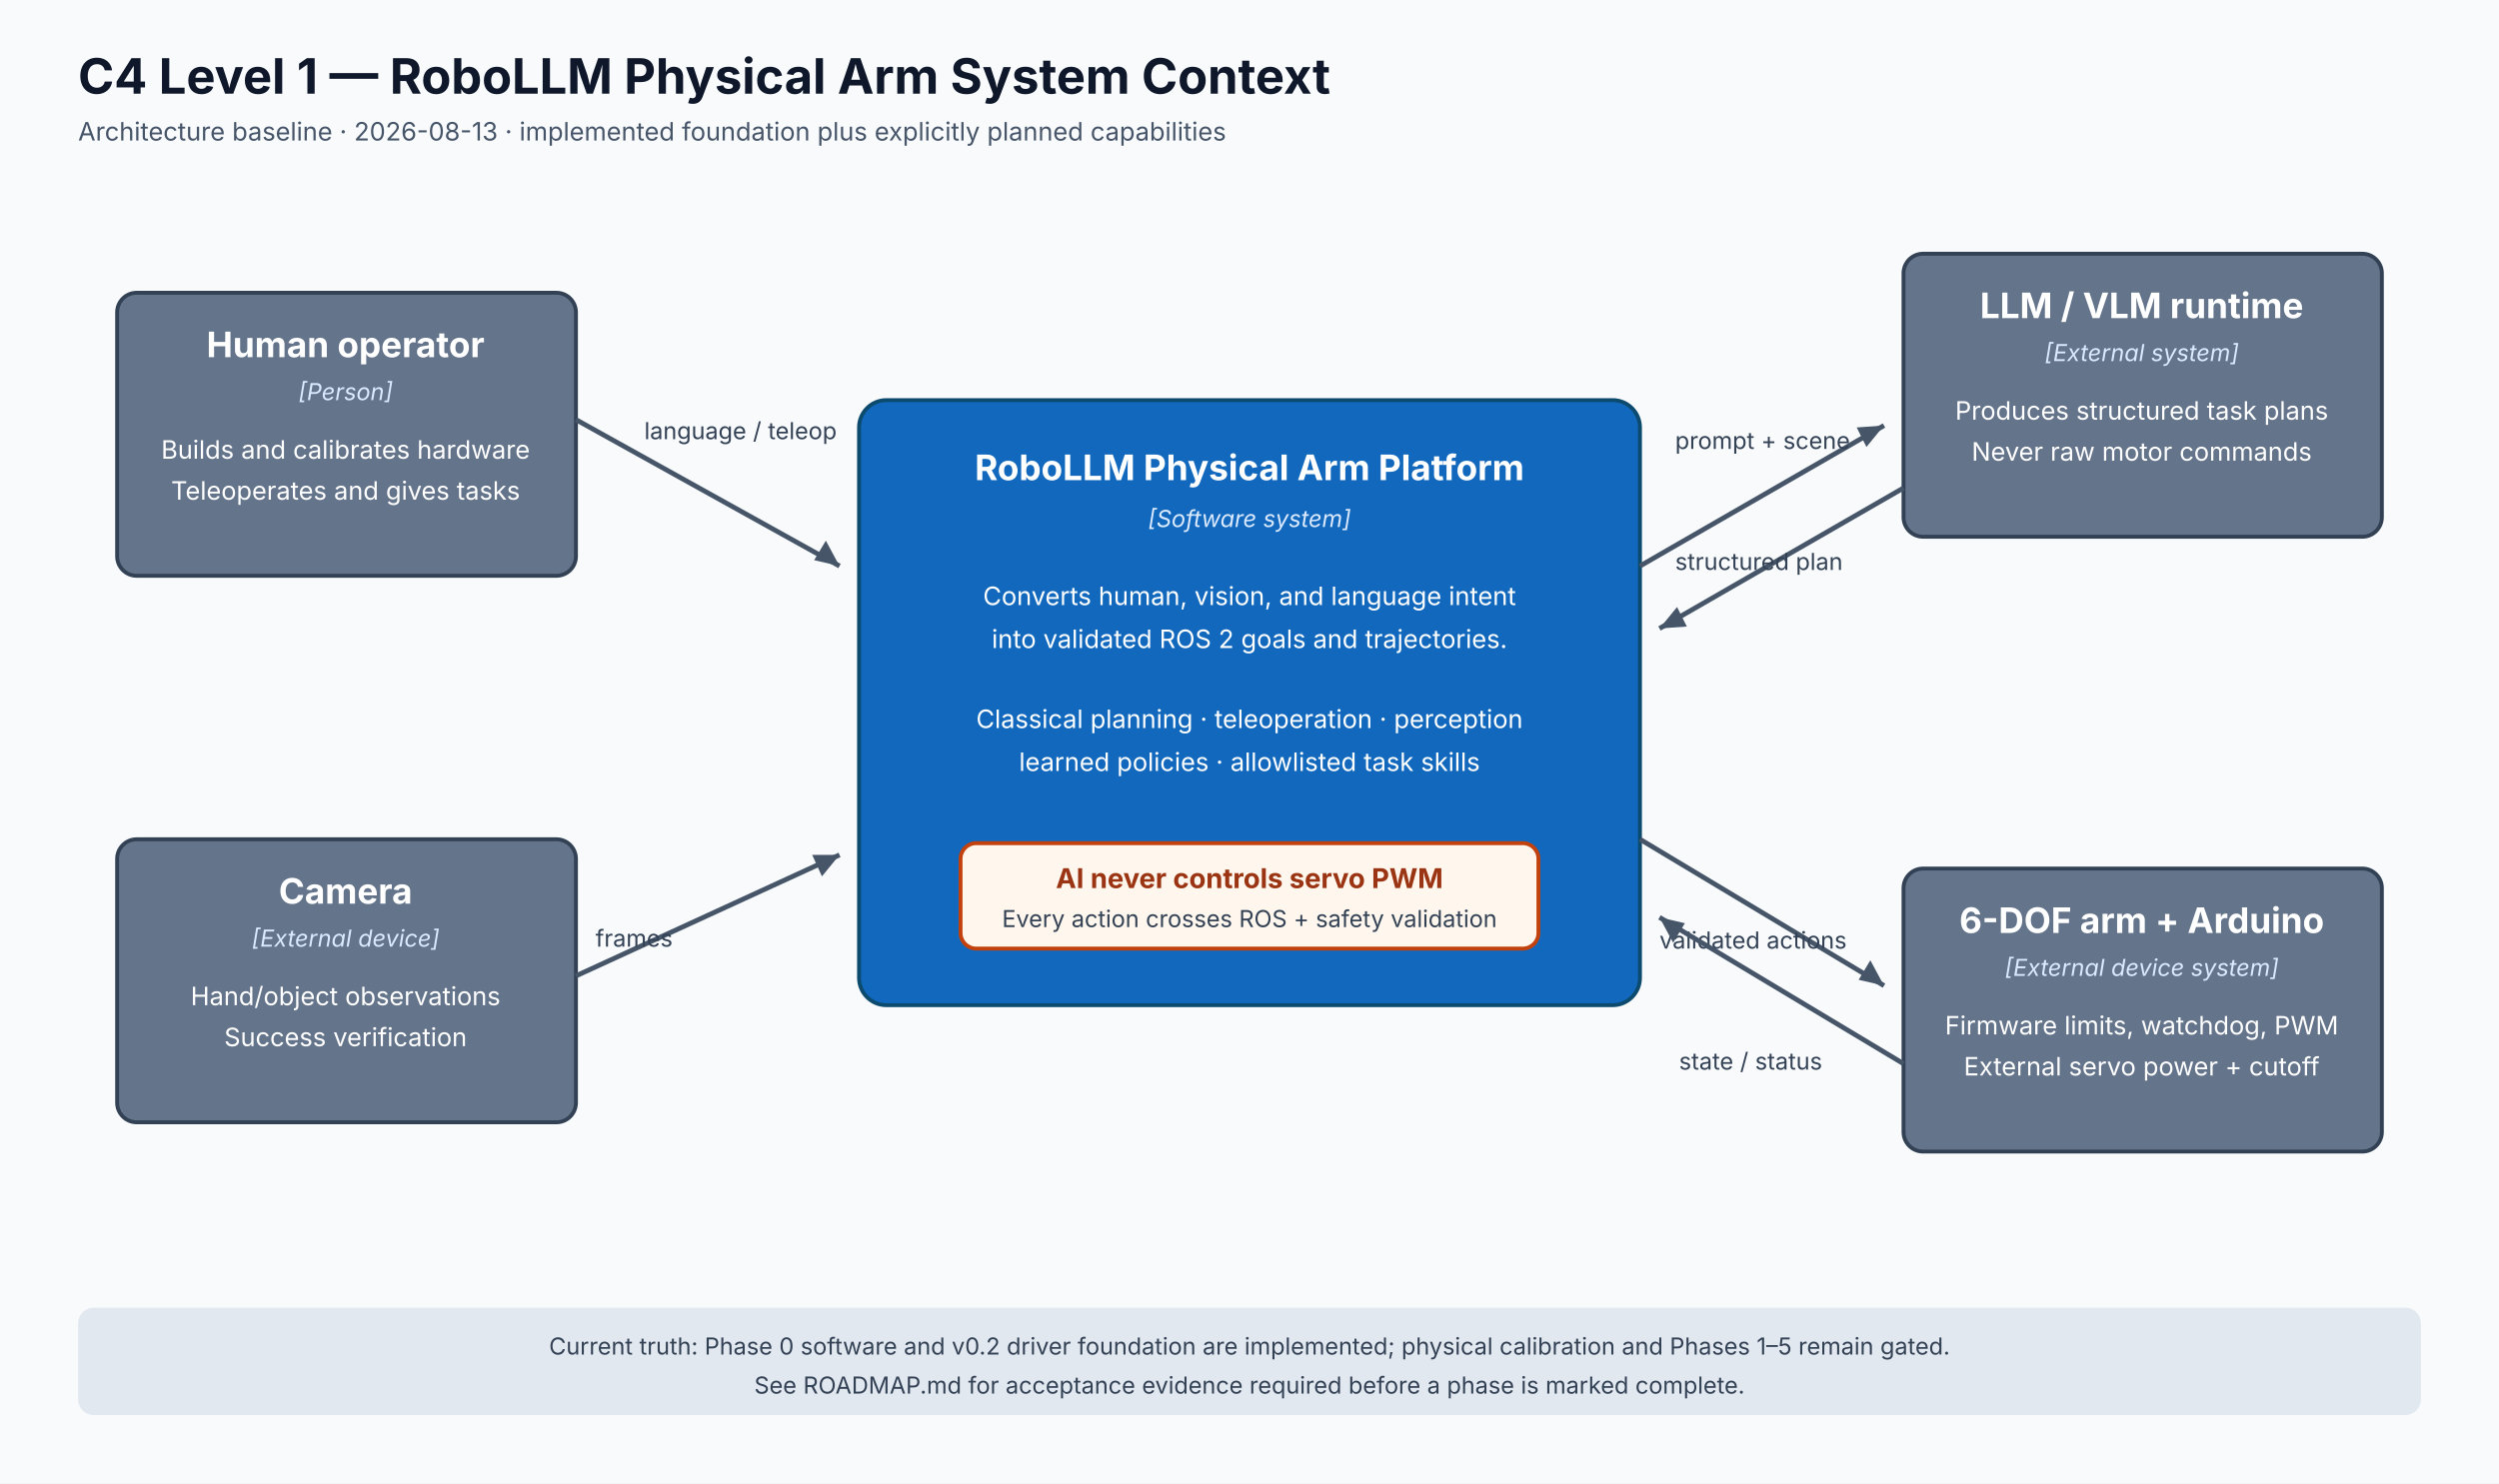
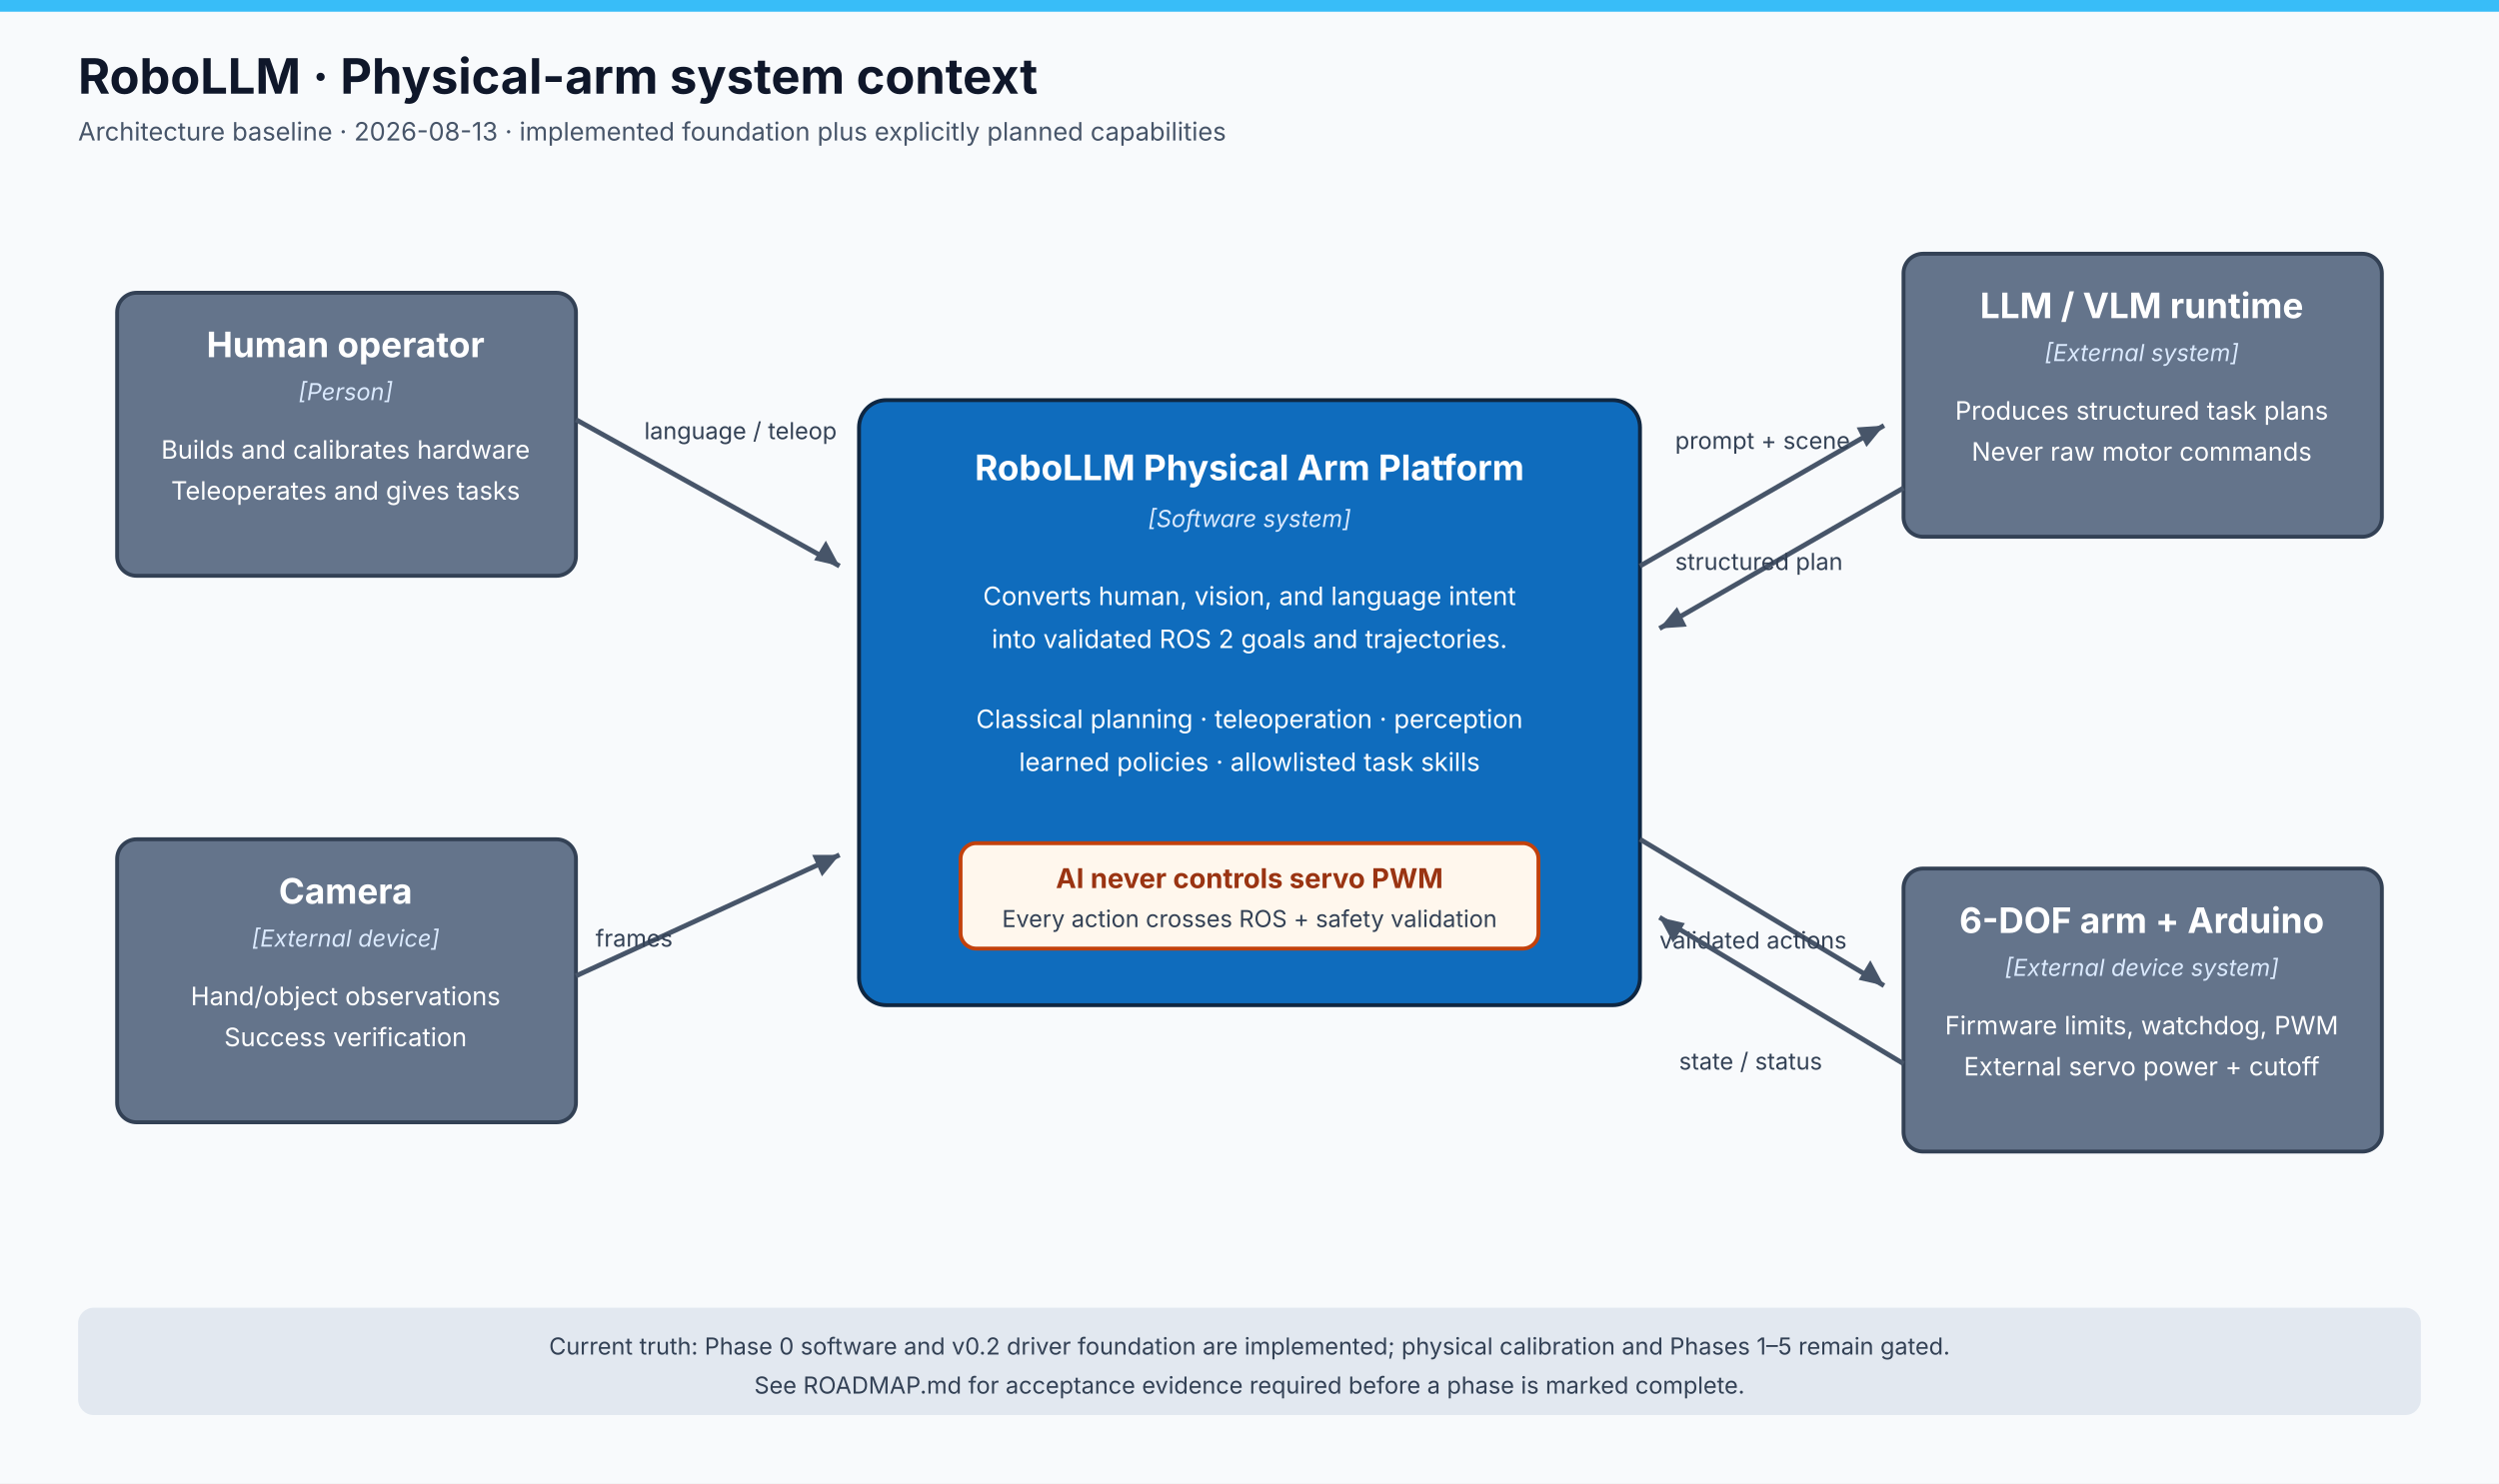
- <svg xmlns="http://www.w3.org/2000/svg" viewBox="0 0 1280 760" font-family="Inter,Arial,sans-serif" role="img" aria-labelledby="title desc">
+ <svg xmlns="http://www.w3.org/2000/svg" viewBox="0 0 1280 760" font-family="Inter, Segoe UI, Arial, sans-serif" role="img" aria-labelledby="title desc">
  <defs>
    <marker id="arrow" markerWidth="10" markerHeight="10" refX="9" refY="3" orient="auto">
      <path d="M0,0 L10,3 L0,6 Z" fill="#475569" />
    </marker>
    <style>
-       .title{font-size:25px;font-weight:700;fill:#0f172a}.sub{font-size:13px;fill:#475569}.name{font-size:18px;font-weight:700;fill:white}.type{font-size:12px;font-style:italic;fill:#dbeafe}.body{font-size:13px;fill:white}.external{fill:#64748b;stroke:#334155;stroke-width:2}.system{fill:#1168bd;stroke:#0c4a6e;stroke-width:2}.label{font-size:12px;fill:#334155}.note{fill:#fff7ed;stroke:#c2410c;stroke-width:2}.noteText{font-size:14px;font-weight:700;fill:#9a3412}
+       .title{font-size:25px;font-weight:700;fill:#0f172a}.sub{font-size:13px;fill:#475569}.name{font-size:18px;font-weight:700;fill:white}.type{font-size:12px;font-style:italic;fill:#dbeafe}.body{font-size:13px;fill:white}.external{fill:#64748b;stroke:#334155;stroke-width:2}.system{fill:#0F6CBD;stroke:#0F2742;stroke-width:2}.label{font-size:12px;fill:#334155}.note{fill:#fff7ed;stroke:#c2410c;stroke-width:2}.noteText{font-size:14px;font-weight:700;fill:#9a3412}
    </style>
  </defs>
  <rect width="1280" height="760" fill="#f8fafc" />
-   <text x="40" y="48" class="title">C4 Level 1 — RoboLLM Physical Arm System Context</text>
+   <text x="40" y="48" class="title">RoboLLM · Physical-arm system context</text>
  <text x="40" y="72" class="sub">Architecture baseline · 2026-08-13 · implemented foundation plus explicitly planned capabilities</text>
  <rect x="60" y="150" width="235" height="145" rx="10" class="external" />
  <text x="177" y="183" text-anchor="middle" class="name">Human operator</text>
  <text x="177" y="205" text-anchor="middle" class="type">[Person]</text>
  <text x="177" y="235" text-anchor="middle" class="body">Builds and calibrates hardware</text>
  <text x="177" y="256" text-anchor="middle" class="body">Teleoperates and gives tasks</text>
  <rect x="60" y="430" width="235" height="145" rx="10" class="external" />
  <text x="177" y="463" text-anchor="middle" class="name">Camera</text>
  <text x="177" y="485" text-anchor="middle" class="type">[External device]</text>
  <text x="177" y="515" text-anchor="middle" class="body">Hand/object observations</text>
  <text x="177" y="536" text-anchor="middle" class="body">Success verification</text>
  <rect x="440" y="205" width="400" height="310" rx="14" class="system" />
  <text x="640" y="246" text-anchor="middle" class="name">RoboLLM Physical Arm Platform</text>
  <text x="640" y="270" text-anchor="middle" class="type">[Software system]</text>
  <text x="640" y="310" text-anchor="middle" class="body">Converts human, vision, and language intent</text>
  <text x="640" y="332" text-anchor="middle" class="body">into validated ROS 2 goals and trajectories.</text>
  <text x="640" y="373" text-anchor="middle" class="body">Classical planning · teleoperation · perception</text>
  <text x="640" y="395" text-anchor="middle" class="body">learned policies · allowlisted task skills</text>
  <rect x="492" y="432" width="296" height="54" rx="8" class="note" />
  <text x="640" y="455" text-anchor="middle" class="noteText">AI never controls servo PWM</text>
  <text x="640" y="475" text-anchor="middle" class="label">Every action crosses ROS + safety validation</text>
  <rect x="975" y="130" width="245" height="145" rx="10" class="external" />
  <text x="1097" y="163" text-anchor="middle" class="name">LLM / VLM runtime</text>
  <text x="1097" y="185" text-anchor="middle" class="type">[External system]</text>
  <text x="1097" y="215" text-anchor="middle" class="body">Produces structured task plans</text>
  <text x="1097" y="236" text-anchor="middle" class="body">Never raw motor commands</text>
  <rect x="975" y="445" width="245" height="145" rx="10" class="external" />
  <text x="1097" y="478" text-anchor="middle" class="name">6-DOF arm + Arduino</text>
  <text x="1097" y="500" text-anchor="middle" class="type">[External device system]</text>
  <text x="1097" y="530" text-anchor="middle" class="body">Firmware limits, watchdog, PWM</text>
  <text x="1097" y="551" text-anchor="middle" class="body">External servo power + cutoff</text>
  <line x1="295" y1="215" x2="430" y2="290" stroke="#475569" stroke-width="2.5" />
  <polygon points="430,290 417,287 423,277" fill="#475569" />
  <text x="330" y="225" class="label">language / teleop</text>
  <line x1="295" y1="500" x2="430" y2="438" stroke="#475569" stroke-width="2.5" />
  <polygon points="430,438 421,449 416,438" fill="#475569" />
  <text x="305" y="485" class="label">frames</text>
  <line x1="840" y1="290" x2="965" y2="218" stroke="#475569" stroke-width="2.5" />
  <polygon points="965,218 956,229 951,219" fill="#475569" />
  <text x="858" y="230" class="label">prompt + scene</text>
  <line x1="975" y1="250" x2="850" y2="322" stroke="#475569" stroke-width="2.5" />
  <polygon points="850,322 859,311 864,321" fill="#475569" />
  <text x="858" y="292" class="label">structured plan</text>
  <line x1="840" y1="430" x2="965" y2="505" stroke="#475569" stroke-width="2.5" />
  <polygon points="965,505 952,502 958,492" fill="#475569" />
  <text x="850" y="486" class="label">validated actions</text>
  <line x1="975" y1="545" x2="850" y2="470" stroke="#475569" stroke-width="2.5" />
  <polygon points="850,470 863,473 857,483" fill="#475569" />
  <text x="860" y="548" class="label">state / status</text>
  <rect x="40" y="670" width="1200" height="55" rx="8" fill="#e2e8f0" />
  <text x="640" y="694" text-anchor="middle" class="label">Current truth: Phase 0 software and v0.2 driver foundation are implemented; physical calibration and Phases 1–5 remain gated.</text>
  <text x="640" y="714" text-anchor="middle" class="label">See ROADMAP.md for acceptance evidence required before a phase is marked complete.</text>
+   <rect x="0" y="0" width="100%" height="6" fill="#38BDF8" />
</svg>
